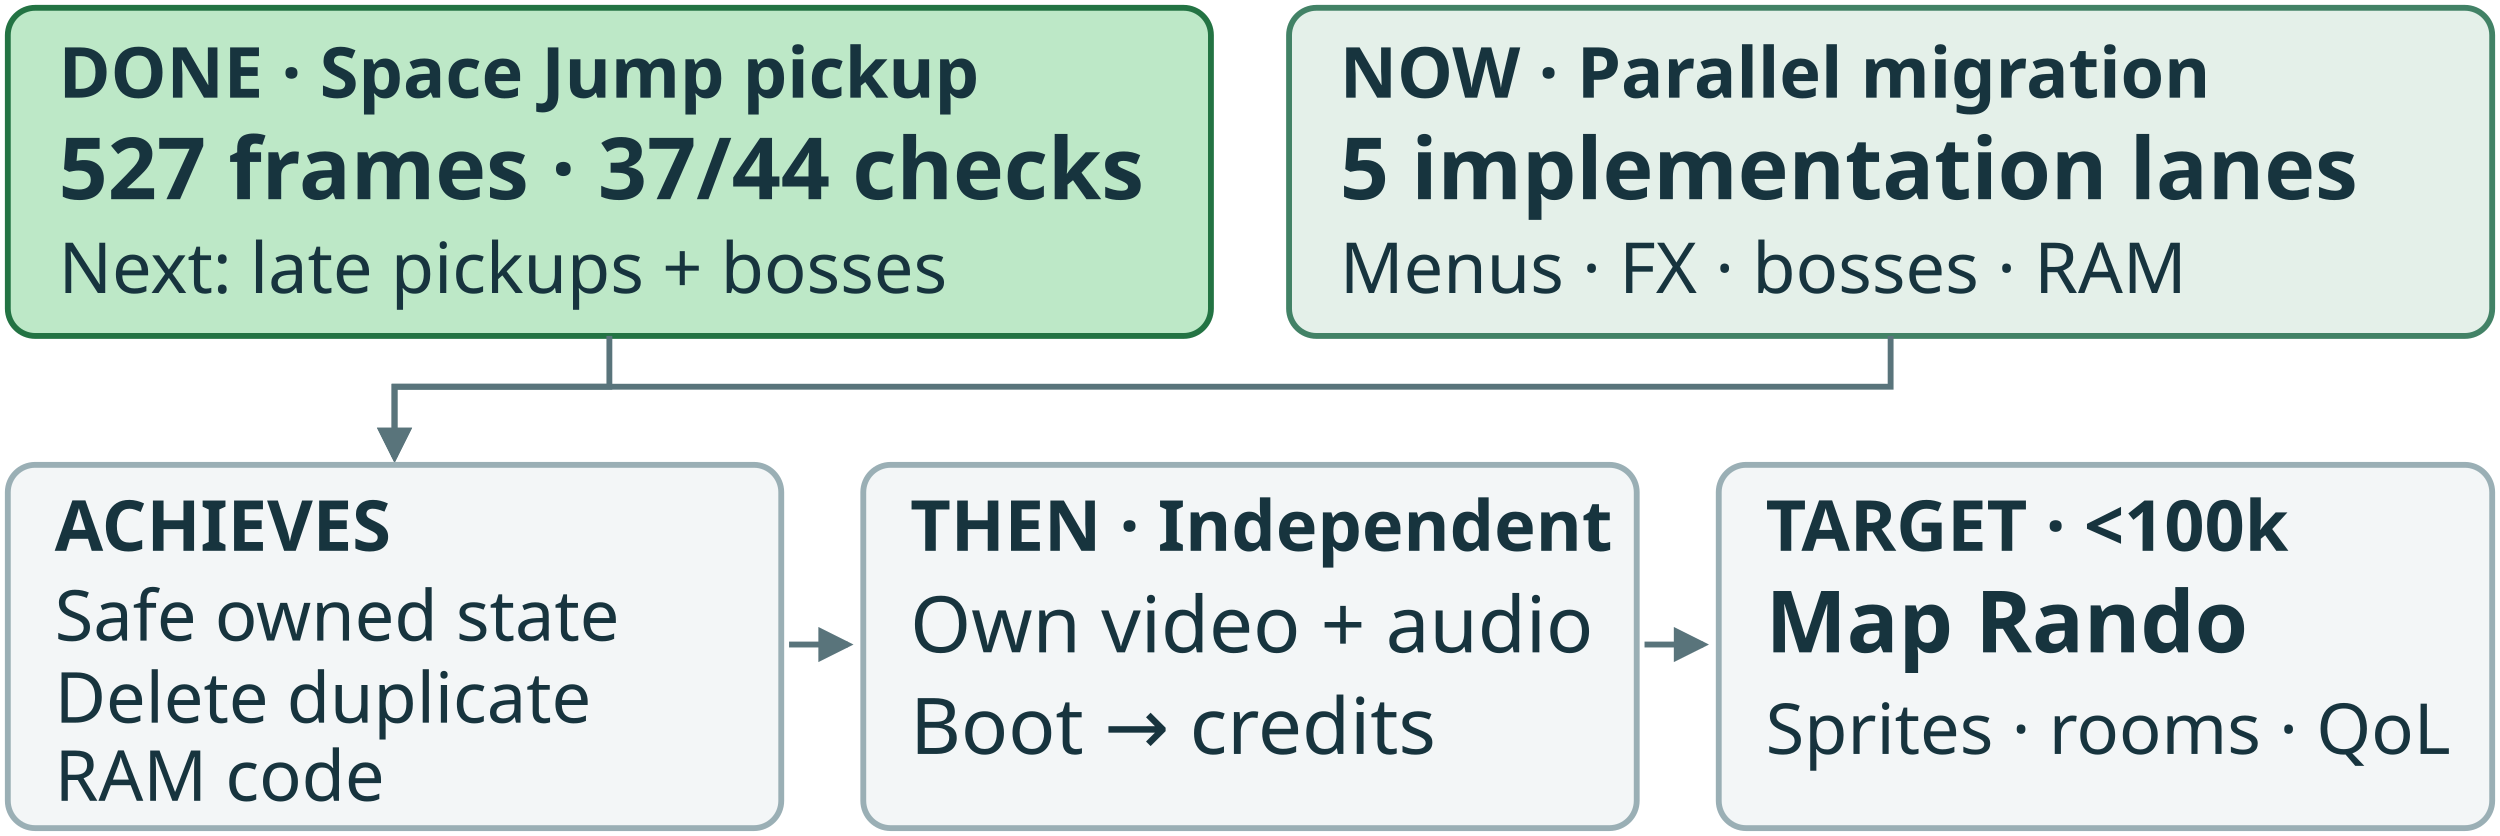
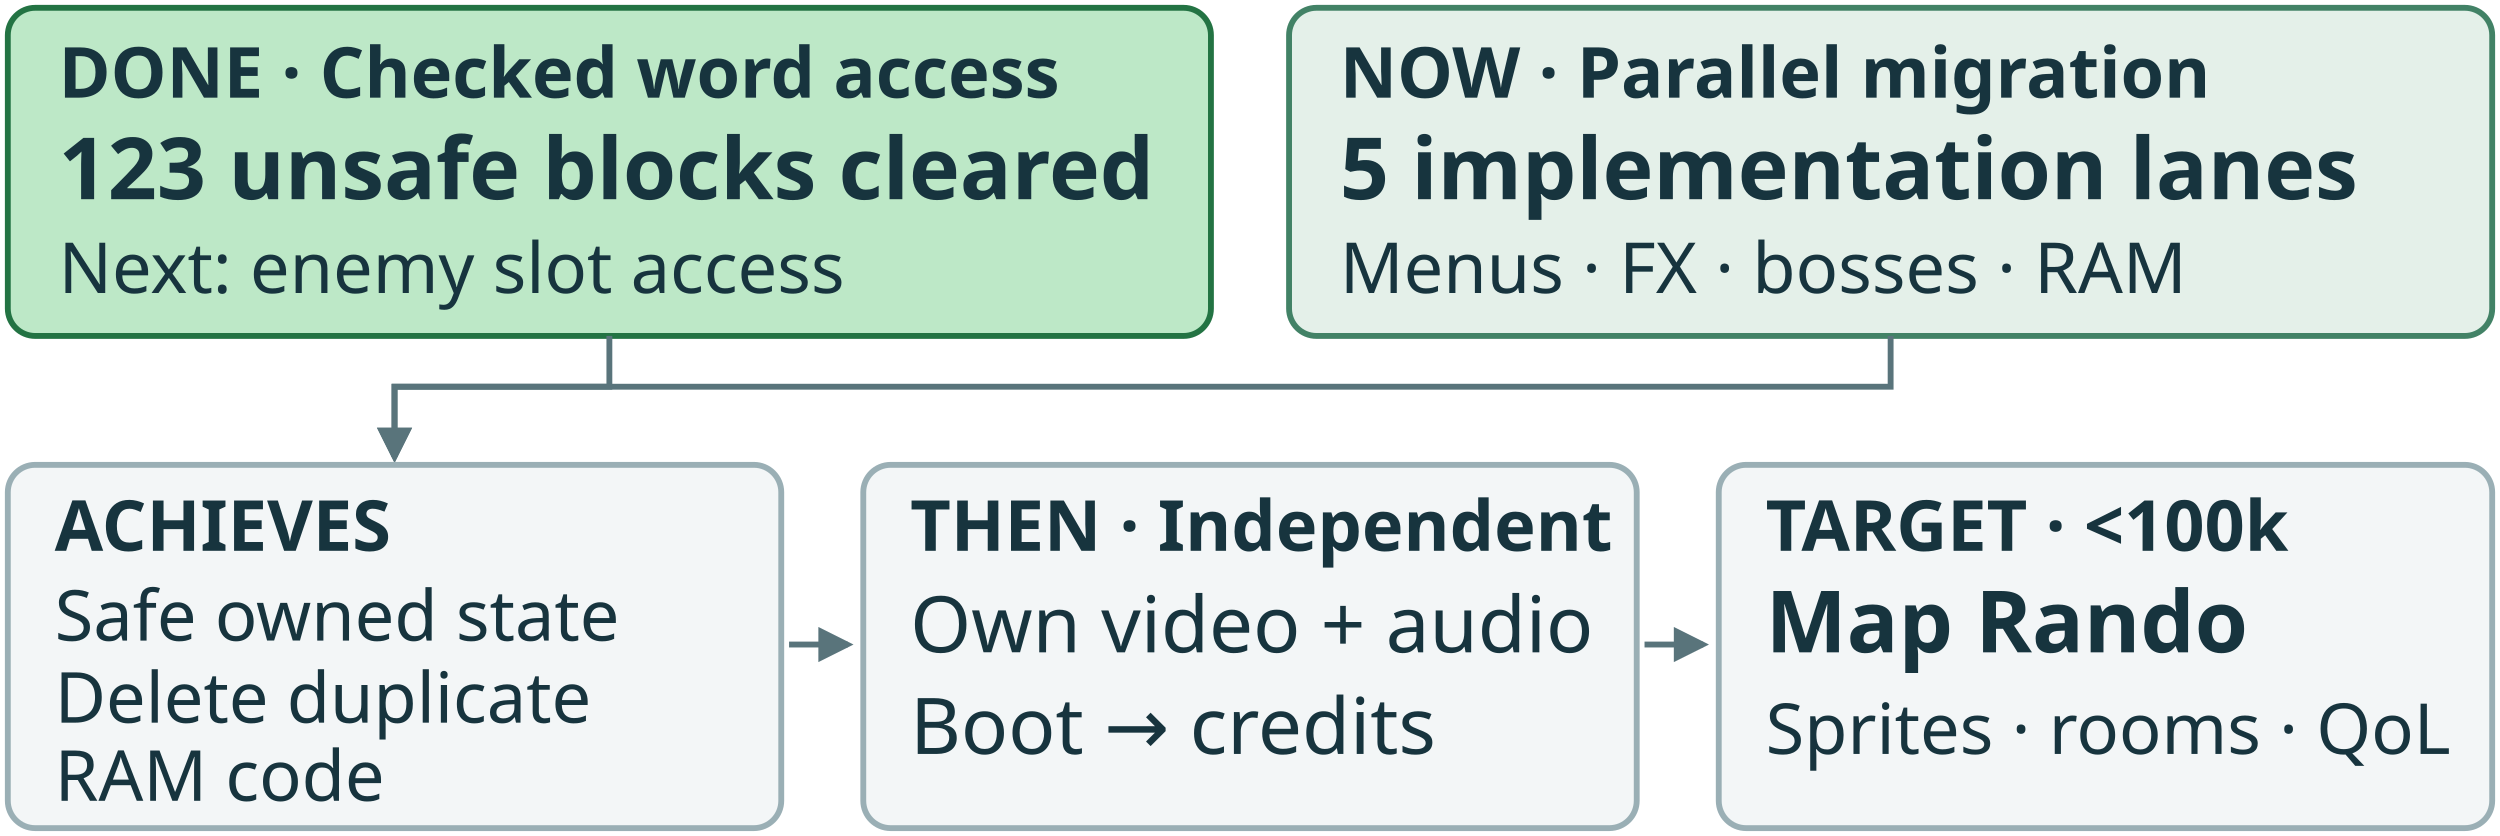
<svg xmlns="http://www.w3.org/2000/svg" width="640" height="214" viewBox="0 0 640 214" role="img" aria-labelledby="title description">
  <defs>
    <marker id="arrow" markerWidth="6" markerHeight="6" refX="5" refY="3" orient="auto">
      <path d="M0 0L6 3L0 6" fill="#59747b" />
    </marker>
  </defs>
  <style>text{font-family:system-ui,Segoe UI,sans-serif;fill:#17343e} .tag{font-size:18px;font-weight:650}.name{font-size:22px;font-weight:650}.note{font-size:20px}.small{font-size:18px}.now{fill:#e4f0e9;stroke:#428266}.done{fill:#bde8c7;stroke:#237343}.later{fill:#f3f6f7;stroke:#9aafb5}rect{stroke-width:1.5}path.link{fill:none;stroke:#59747b;stroke-width:1.5;marker-end:url(#arrow)}</style>
-   <g aria-label="Done: room-seed replay; next: late coverage">
+   <g aria-label="Done: checked word access; next: enemy slots">
    <rect class="done" x="2" y="2" width="308" height="84" rx="7" />
-     <text x="15" y="25" class="tag">DONE · Space Jump pickup</text>
-     <text x="15" y="51" class="name">527 frames · 37/44 checks</text>
-     <text x="15" y="75" class="small">Next: late pickups + bosses</text>
+     <text x="15" y="25" class="tag">DONE · Checked word access</text>
+     <text x="15" y="51" class="name">123 unsafe blocks cleared</text>
+     <text x="15" y="75" class="small">Next: enemy slot access</text>
  </g>
  <g aria-label="Now: coverage, three bank refactors and checked RAM access">
    <rect class="now" x="330" y="2" width="308" height="84" rx="7" />
    <text x="343" y="25" class="tag">NOW · Parallel migration</text>
    <text x="343" y="51" class="name">5 implementation lanes</text>
    <text x="343" y="75" class="small">Menus · FX · bosses · RAM</text>
  </g>
  <path class="link" d="M156 86V99H101V117" />
  <path class="link" d="M484 86V99H101V117" />
  <g aria-label="Achieves: safe owned state with duplicate RAM code deleted">
    <rect class="later" x="2" y="119" width="198" height="93" rx="7" />
    <text x="14" y="141" class="tag">ACHIEVES</text>
    <text x="14" y="164" class="small">Safe owned state</text>
    <text x="14" y="185" class="small">Delete duplicate</text>
    <text x="14" y="205" class="small">RAM code</text>
  </g>
  <path class="link" d="M202 165H217" />
  <g aria-label="Then: independent engine">
    <rect class="later" x="221" y="119" width="198" height="93" rx="7" />
    <text x="233" y="141" class="tag">THEN · Independent</text>
    <text x="233" y="167" class="note">Own video + audio</text>
    <text x="233" y="193" class="note">Boot → credits</text>
  </g>
  <path class="link" d="M421 165H436" />
  <g aria-label="Target: Map Rando engine">
    <rect class="later" x="440" y="119" width="198" height="93" rx="7" />
    <text x="452" y="141" class="tag">TARGET · &lt;100k</text>
    <text x="452" y="167" class="name">Map Rando</text>
    <text x="452" y="193" class="small">Sprites · rooms · QoL</text>
  </g>
</svg>
